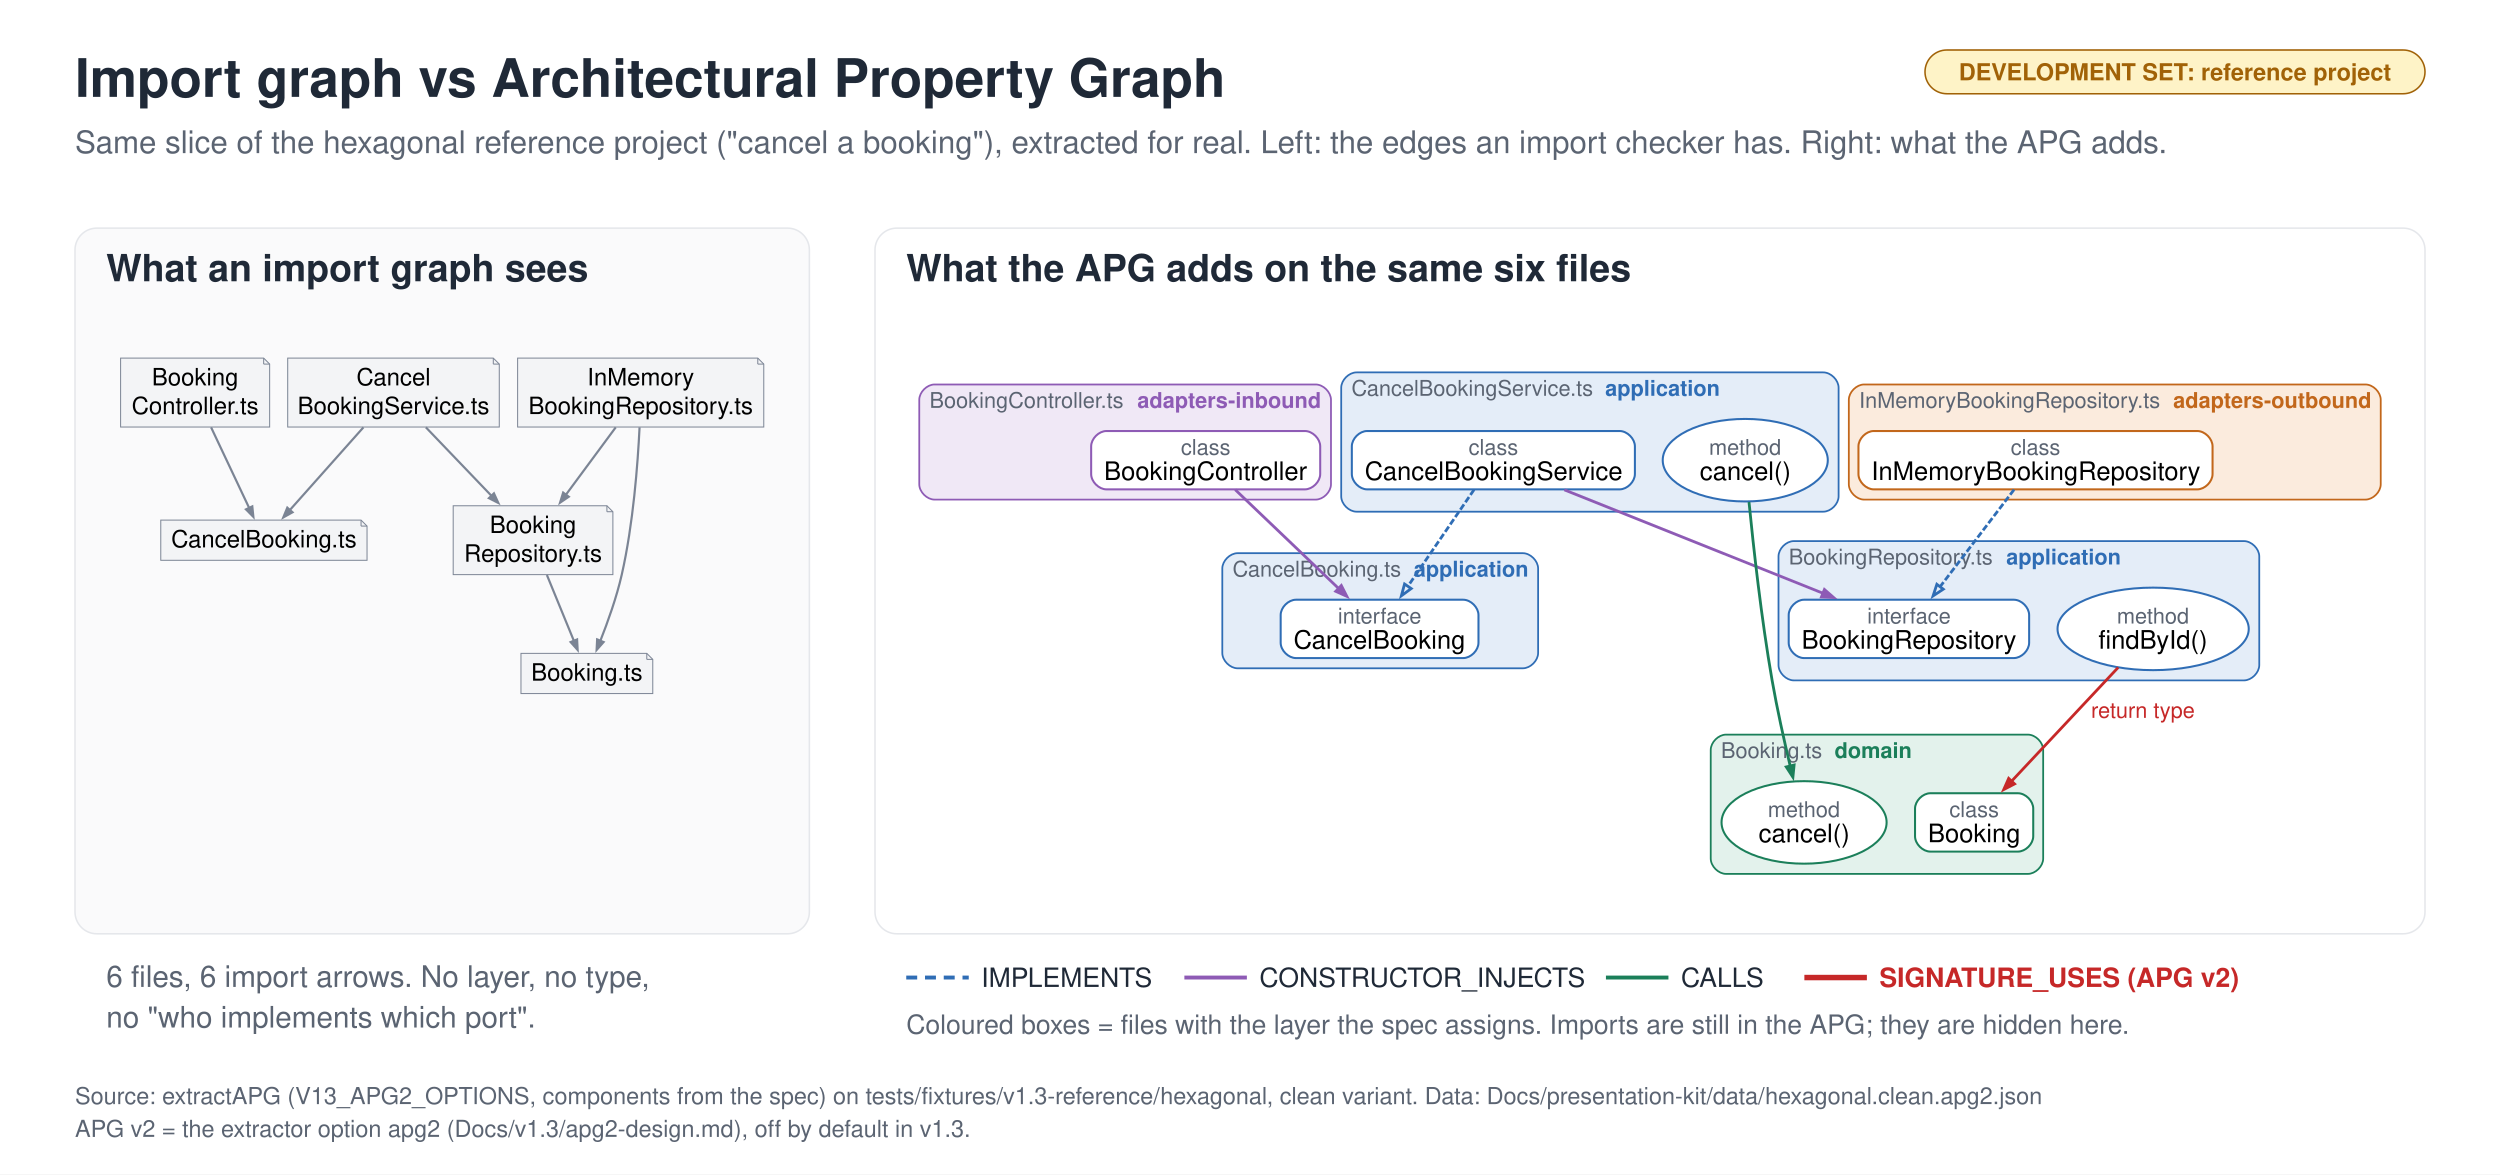
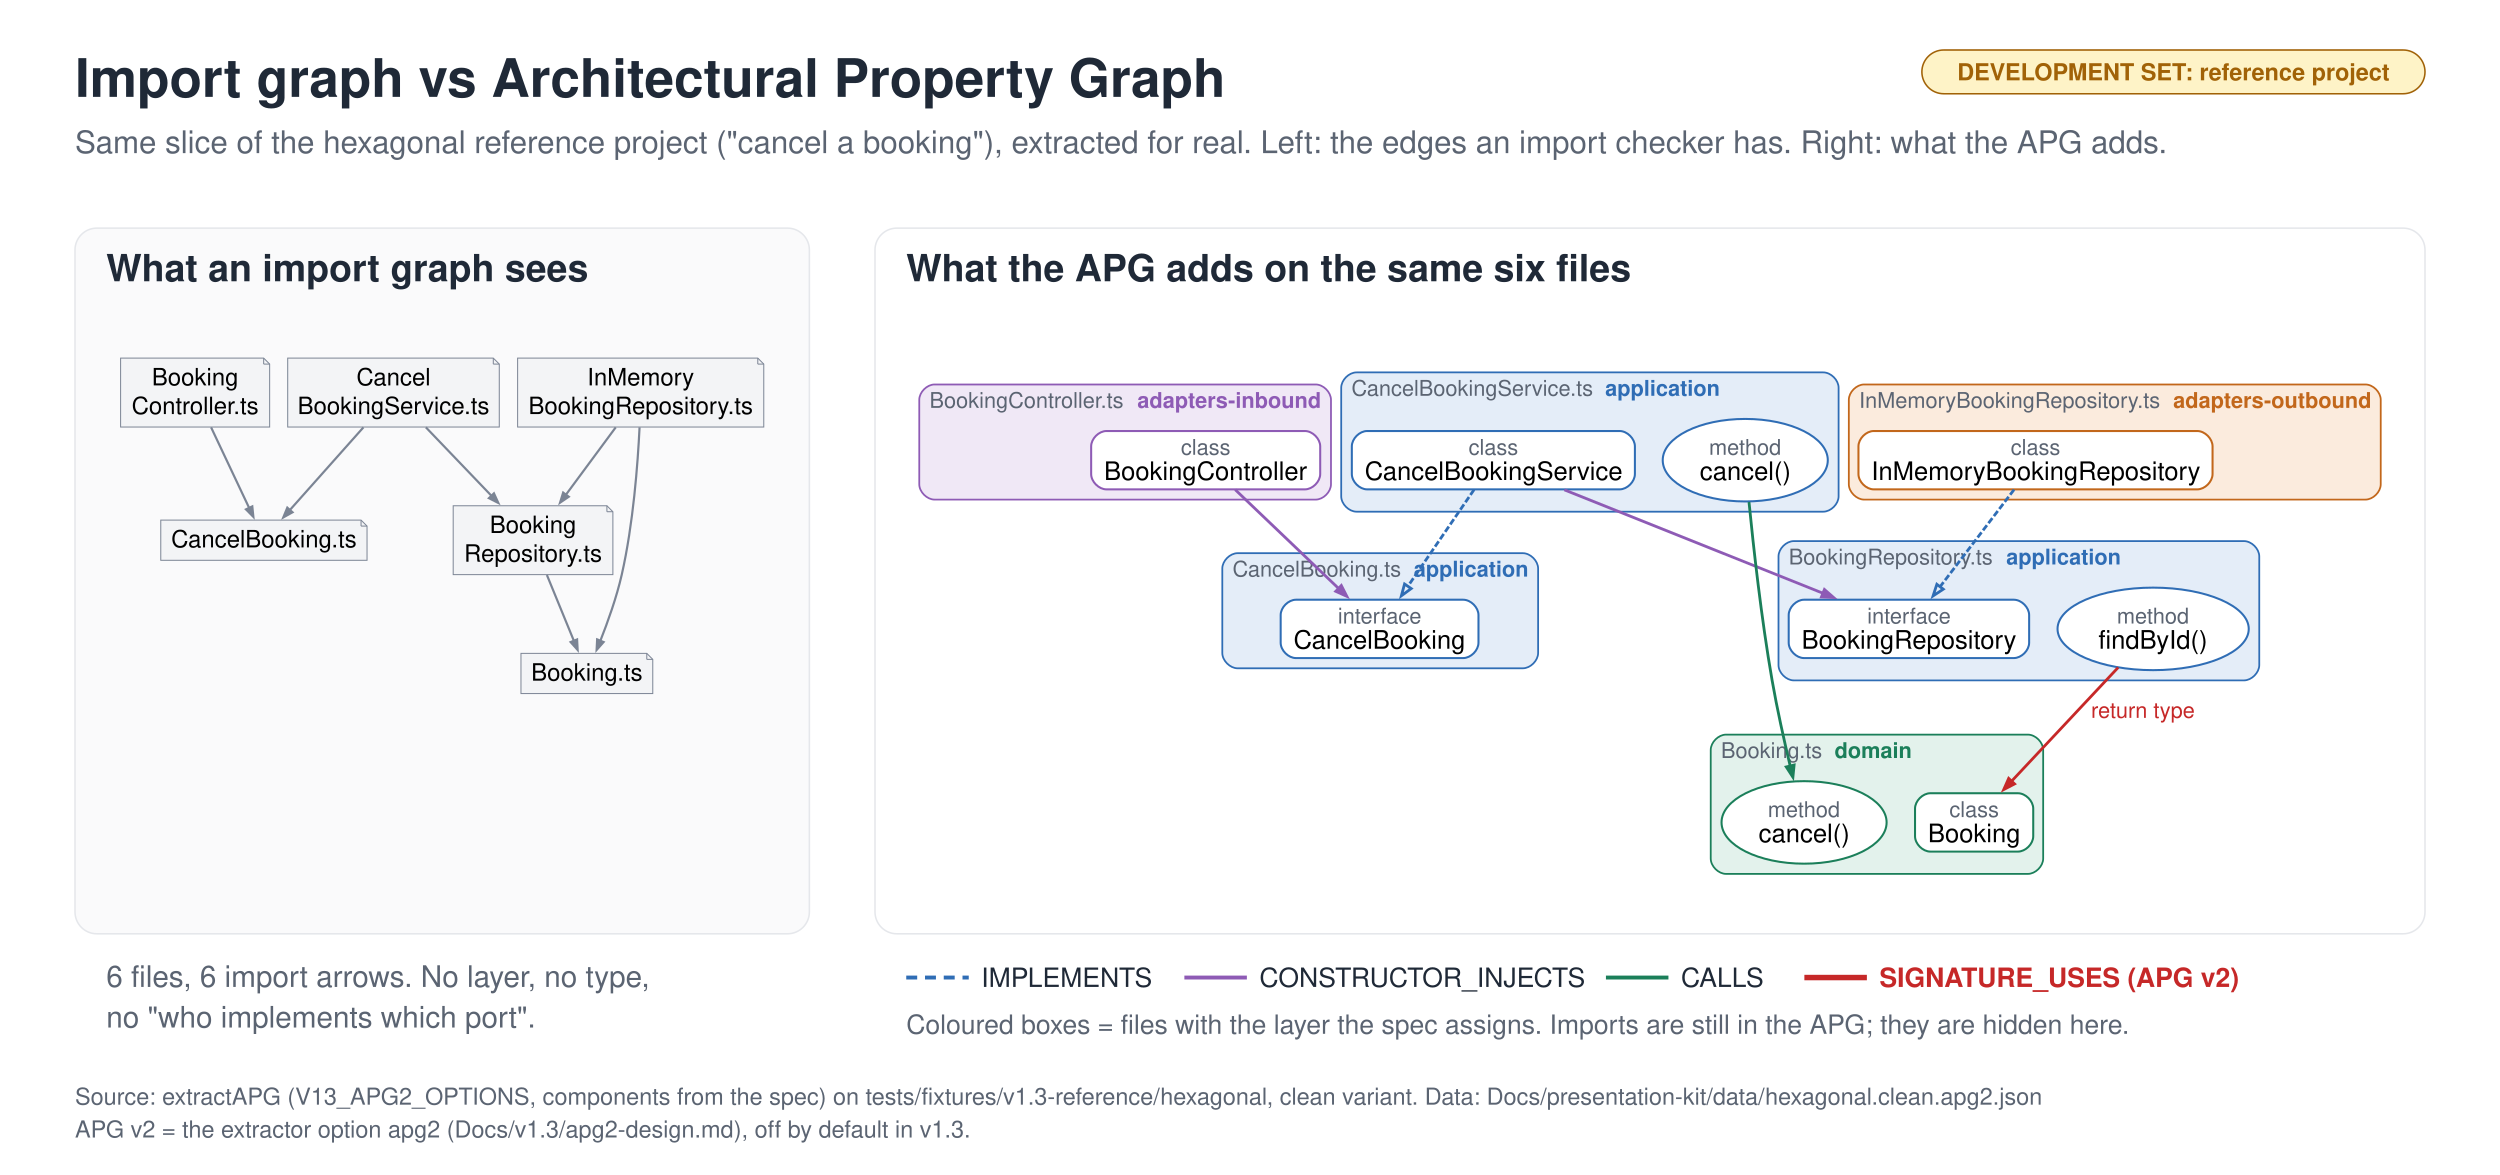
- <svg xmlns="http://www.w3.org/2000/svg" width="1600" height="751.63" viewBox="0 0 1600 751.63">
+ <svg xmlns="http://www.w3.org/2000/svg" width="1600" height="752" viewBox="0 0 1600 752">
  <defs>
    <marker id="arr" viewBox="0 0 10 10" refX="9" refY="5" markerUnits="userSpaceOnUse" markerWidth="12" markerHeight="12" orient="auto-start-reverse">
      <path d="M0,0 L10,5 L0,10 z" fill="#1F2937" />
    </marker>
    <marker id="arrM" viewBox="0 0 10 10" refX="9" refY="5" markerUnits="userSpaceOnUse" markerWidth="12" markerHeight="12" orient="auto-start-reverse">
      <path d="M0,0 L10,5 L0,10 z" fill="#5B6472" />
    </marker>
    <marker id="arrR" viewBox="0 0 10 10" refX="9" refY="5" markerUnits="userSpaceOnUse" markerWidth="12" markerHeight="12" orient="auto-start-reverse">
      <path d="M0,0 L10,5 L0,10 z" fill="#C62828" />
    </marker>
  </defs>
-   <rect x="0" y="0" width="1600" height="751.63" rx="0" fill="#FFFFFF" stroke="none" stroke-width="1" />
+   <rect x="0" y="0" width="1600" height="752" rx="0" fill="#FFFFFF" stroke="none" stroke-width="1" />
  <text x="48" y="62" font-family="'Helvetica Neue', Helvetica, Arial, sans-serif" font-size="34" font-weight="700" fill="#1F2937" text-anchor="start">Import graph vs Architectural Property Graph</text>
  <text x="48" y="98" font-family="'Helvetica Neue', Helvetica, Arial, sans-serif" font-size="20" font-weight="400" fill="#5B6472" text-anchor="start">Same slice of the hexagonal reference project ("cancel a booking"), extracted for real. Left: the edges an import checker has. Right: what the APG adds.</text>
-   <rect x="1232" y="32" width="320" height="28" rx="14" fill="#FEF3C7" stroke="#A16207" stroke-width="1" />
-   <text x="1392" y="51.4" font-family="'Helvetica Neue', Helvetica, Arial, sans-serif" font-size="15" font-weight="600" fill="#A16207" text-anchor="middle">DEVELOPMENT SET: reference project</text>
+   <rect x="1230" y="32" width="322" height="28" rx="14" fill="#FEF3C7" stroke="#A16207" stroke-width="1" />
+   <text x="1391" y="51.4" font-family="'Helvetica Neue', Helvetica, Arial, sans-serif" font-size="15" font-weight="600" fill="#A16207" text-anchor="middle">DEVELOPMENT SET: reference project</text>
  <rect x="48" y="146" width="470" height="451.63" rx="14" fill="#FAFAFB" stroke="#E5E7EB" stroke-width="1" />
  <rect x="560" y="146" width="992" height="451.63" rx="14" fill="#FFFFFF" stroke="#E5E7EB" stroke-width="1" />
  <text x="68" y="180" font-family="'Helvetica Neue', Helvetica, Arial, sans-serif" font-size="24" font-weight="700" fill="#1F2937" text-anchor="start">What an import graph sees</text>
  <text x="580" y="180" font-family="'Helvetica Neue', Helvetica, Arial, sans-serif" font-size="24" font-weight="700" fill="#1F2937" text-anchor="start">What the APG adds on the same six files</text>
  <svg x="68" y="220" width="430" height="233.079" viewBox="0.00 0.00 674.04 365.36">
    <g id="graph0" class="graph" transform="scale(1 1) rotate(0) translate(14.4 350.96)">
      <g id="node1" class="node">
        <polygon fill="#f3f4f6" stroke="#7b8494" points="143.53,-336.56 0,-336.56 0,-267.44 149.53,-267.44 149.53,-330.56 143.53,-336.56" />
        <polyline fill="none" stroke="#7b8494" points="143.53,-336.56 143.53,-330.56" />
        <polyline fill="none" stroke="#7b8494" points="149.53,-330.56 143.53,-330.56" />
        <text text-anchor="middle" x="74.77" y="-309.2" font-family="Helvetica,sans-Serif" font-size="24.00">Booking</text>
        <text text-anchor="middle" x="74.77" y="-280.4" font-family="Helvetica,sans-Serif" font-size="24.00">Controller.ts</text>
      </g>
      <g id="node2" class="node">
        <polygon fill="#f3f4f6" stroke="#7b8494" points="241.23,-174.04 40.3,-174.04 40.3,-133.72 247.23,-133.72 247.23,-168.04 241.23,-174.04" />
        <polyline fill="none" stroke="#7b8494" points="241.23,-174.04 241.23,-168.04" />
        <polyline fill="none" stroke="#7b8494" points="247.23,-168.04 241.23,-168.04" />
        <text text-anchor="middle" x="143.77" y="-146.68" font-family="Helvetica,sans-Serif" font-size="24.00">CancelBooking.ts</text>
      </g>
      <g id="edge3" class="edge">
        <path fill="none" stroke="#7b8494" stroke-width="2.2" d="M90.77,-267.11C102.31,-242.67 117.77,-209.93 129.02,-186.12" />
        <polygon fill="#7b8494" stroke="#7b8494" stroke-width="2.2" points="132.1,-187.79 133.2,-177.26 125.77,-184.8 132.1,-187.79" />
      </g>
      <g id="node3" class="node">
        <polygon fill="#f3f4f6" stroke="#7b8494" points="373.89,-336.56 167.64,-336.56 167.64,-267.44 379.89,-267.44 379.89,-330.56 373.89,-336.56" />
        <polyline fill="none" stroke="#7b8494" points="373.89,-336.56 373.89,-330.56" />
        <polyline fill="none" stroke="#7b8494" points="379.89,-330.56 373.89,-330.56" />
        <text text-anchor="middle" x="273.77" y="-309.2" font-family="Helvetica,sans-Serif" font-size="24.00">Cancel</text>
        <text text-anchor="middle" x="273.77" y="-280.4" font-family="Helvetica,sans-Serif" font-size="24.00">BookingService.ts</text>
      </g>
      <g id="edge1" class="edge">
        <path fill="none" stroke="#7b8494" stroke-width="2.2" d="M243.62,-267.11C221.27,-241.99 191.12,-208.11 169.82,-184.16" />
        <polygon fill="#7b8494" stroke="#7b8494" stroke-width="2.2" points="172.47,-181.88 163.21,-176.73 167.24,-186.53 172.47,-181.88" />
      </g>
      <g id="node4" class="node">
        <polygon fill="#f3f4f6" stroke="#7b8494" points="487.87,-188.44 333.66,-188.44 333.66,-119.32 493.87,-119.32 493.87,-182.44 487.87,-188.44" />
        <polyline fill="none" stroke="#7b8494" points="487.87,-188.44 487.87,-182.44" />
        <polyline fill="none" stroke="#7b8494" points="493.87,-182.44 487.87,-182.44" />
        <text text-anchor="middle" x="413.77" y="-161.08" font-family="Helvetica,sans-Serif" font-size="24.00">Booking</text>
        <text text-anchor="middle" x="413.77" y="-132.28" font-family="Helvetica,sans-Serif" font-size="24.00">Repository.ts</text>
      </g>
      <g id="edge2" class="edge">
        <path fill="none" stroke="#7b8494" stroke-width="2.2" d="M306.24,-267.11C325.87,-246.62 351.09,-220.3 372.17,-198.29" />
        <polygon fill="#7b8494" stroke="#7b8494" stroke-width="2.2" points="374.54,-200.89 378.93,-191.24 369.48,-196.04 374.54,-200.89" />
      </g>
      <g id="node6" class="node">
        <polygon fill="#f3f4f6" stroke="#7b8494" points="527.88,-40.32 401.65,-40.32 401.65,0 533.88,0 533.88,-34.32 527.88,-40.32" />
        <polyline fill="none" stroke="#7b8494" points="527.88,-40.32 527.88,-34.32" />
        <polyline fill="none" stroke="#7b8494" points="533.88,-34.32 527.88,-34.32" />
        <text text-anchor="middle" x="467.77" y="-12.96" font-family="Helvetica,sans-Serif" font-size="24.00">Booking.ts</text>
      </g>
      <g id="edge6" class="edge">
        <path fill="none" stroke="#7b8494" stroke-width="2.2" d="M427.67,-118.96C436.03,-98.57 446.6,-72.8 454.78,-52.83" />
        <polygon fill="#7b8494" stroke="#7b8494" stroke-width="2.2" points="457.95,-54.33 458.51,-43.75 451.48,-51.67 457.95,-54.33" />
      </g>
      <g id="node5" class="node">
        <polygon fill="#f3f4f6" stroke="#7b8494" points="639.24,-336.56 398.3,-336.56 398.3,-267.44 645.24,-267.44 645.24,-330.56 639.24,-336.56" />
        <polyline fill="none" stroke="#7b8494" points="639.24,-336.56 639.24,-330.56" />
        <polyline fill="none" stroke="#7b8494" points="645.24,-330.56 639.24,-330.56" />
        <text text-anchor="middle" x="521.77" y="-309.2" font-family="Helvetica,sans-Serif" font-size="24.00">InMemory</text>
        <text text-anchor="middle" x="521.77" y="-280.4" font-family="Helvetica,sans-Serif" font-size="24.00">BookingRepository.ts</text>
      </g>
      <g id="edge4" class="edge">
        <path fill="none" stroke="#7b8494" stroke-width="2.2" d="M496.72,-267.11C481.85,-246.99 462.81,-221.24 446.73,-199.48" />
        <polygon fill="#7b8494" stroke="#7b8494" stroke-width="2.2" points="449.61,-197.48 440.85,-191.52 443.98,-201.64 449.61,-197.48" />
      </g>
      <g id="edge5" class="edge">
        <path fill="none" stroke="#7b8494" stroke-width="2.2" d="M520.63,-267.12C518.85,-230.34 514.29,-170.04 502.77,-119.32 497.59,-96.53 488.73,-71.74 481.21,-52.78" />
        <polygon fill="#7b8494" stroke="#7b8494" stroke-width="2.2" points="484.55,-51.7 477.54,-43.76 478.07,-54.34 484.55,-51.7" />
      </g>
    </g>
  </svg>
  <svg x="570" y="220" width="972" height="357.63" viewBox="0.00 0.00 1187.80 437.03">
    <g id="graph0" class="graph" transform="scale(1 1) rotate(0) translate(14.4 422.63)">
      <g id="clust1" class="cluster">
        <path fill="#f0e8f6" stroke="#8e5bb5" stroke-width="1.4" d="M20,-300.74C20,-300.74 318,-300.74 318,-300.74 324,-300.74 330,-306.74 330,-312.74 330,-312.74 330,-378.78 330,-378.78 330,-384.78 324,-390.78 318,-390.78 318,-390.78 20,-390.78 20,-390.78 14,-390.78 8,-384.78 8,-378.78 8,-378.78 8,-312.74 8,-312.74 8,-306.74 14,-300.74 20,-300.74" />
        <text text-anchor="start" x="16" y="-372.48" font-family="Helvetica,sans-Serif" font-size="17.00" fill="#5b6472">BookingController.ts  </text>
        <text text-anchor="start" x="178.52" y="-372.48" font-family="Helvetica,sans-Serif" font-weight="bold" font-size="17.00" fill="#8e5bb5">adapters-inbound</text>
      </g>
      <g id="clust2" class="cluster">
        <path fill="#e4edf8" stroke="#2f6db5" stroke-width="1.4" d="M257,-168.8C257,-168.8 480,-168.8 480,-168.8 486,-168.8 492,-174.8 492,-180.8 492,-180.8 492,-246.84 492,-246.84 492,-252.84 486,-258.84 480,-258.84 480,-258.84 257,-258.84 257,-258.84 251,-258.84 245,-252.84 245,-246.84 245,-246.84 245,-180.8 245,-180.8 245,-174.8 251,-168.8 257,-168.8" />
        <text text-anchor="start" x="253" y="-240.54" font-family="Helvetica,sans-Serif" font-size="17.00" fill="#5b6472">CancelBooking.ts  </text>
        <text text-anchor="start" x="394.74" y="-240.54" font-family="Helvetica,sans-Serif" font-weight="bold" font-size="17.00" fill="#2f6db5">application</text>
      </g>
      <g id="clust3" class="cluster">
        <path fill="#e4edf8" stroke="#2f6db5" stroke-width="1.4" d="M350,-291.29C350,-291.29 715,-291.29 715,-291.29 721,-291.29 727,-297.29 727,-303.29 727,-303.29 727,-388.23 727,-388.23 727,-394.23 721,-400.23 715,-400.23 715,-400.23 350,-400.23 350,-400.23 344,-400.23 338,-394.23 338,-388.23 338,-388.23 338,-303.29 338,-303.29 338,-297.29 344,-291.29 350,-291.29" />
        <text text-anchor="start" x="346" y="-381.93" font-family="Helvetica,sans-Serif" font-size="17.00" fill="#5b6472">CancelBookingService.ts  </text>
        <text text-anchor="start" x="544.43" y="-381.93" font-family="Helvetica,sans-Serif" font-weight="bold" font-size="17.00" fill="#2f6db5">application</text>
      </g>
      <g id="clust4" class="cluster">
        <path fill="#e4edf8" stroke="#2f6db5" stroke-width="1.4" d="M692,-159.34C692,-159.34 1044,-159.34 1044,-159.34 1050,-159.34 1056,-165.34 1056,-171.34 1056,-171.34 1056,-256.29 1056,-256.29 1056,-262.29 1050,-268.29 1044,-268.29 1044,-268.29 692,-268.29 692,-268.29 686,-268.29 680,-262.29 680,-256.29 680,-256.29 680,-171.34 680,-171.34 680,-165.34 686,-159.34 692,-159.34" />
        <text text-anchor="start" x="688" y="-249.99" font-family="Helvetica,sans-Serif" font-size="17.00" fill="#5b6472">BookingRepository.ts  </text>
        <text text-anchor="start" x="858.08" y="-249.99" font-family="Helvetica,sans-Serif" font-weight="bold" font-size="17.00" fill="#2f6db5">application</text>
      </g>
      <g id="clust5" class="cluster">
        <path fill="#fbebdd" stroke="#c2671b" stroke-width="1.4" d="M747,-300.74C747,-300.74 1139,-300.74 1139,-300.74 1145,-300.74 1151,-306.74 1151,-312.74 1151,-312.74 1151,-378.78 1151,-378.78 1151,-384.78 1145,-390.78 1139,-390.78 1139,-390.78 747,-390.78 747,-390.78 741,-390.78 735,-384.78 735,-378.78 735,-378.78 735,-312.74 735,-312.74 735,-306.74 741,-300.74 747,-300.74" />
        <text text-anchor="start" x="743" y="-372.48" font-family="Helvetica,sans-Serif" font-size="17.00" fill="#5b6472">InMemoryBookingRepository.ts  </text>
        <text text-anchor="start" x="988.65" y="-372.48" font-family="Helvetica,sans-Serif" font-weight="bold" font-size="17.00" fill="#c2671b">adapters-outbound</text>
      </g>
      <g id="clust6" class="cluster">
        <path fill="#e3f2ec" stroke="#1b7f5a" stroke-width="1.4" d="M639,-8C639,-8 875,-8 875,-8 881,-8 887,-14 887,-20 887,-20 887,-104.94 887,-104.94 887,-110.94 881,-116.94 875,-116.94 875,-116.94 639,-116.94 639,-116.94 633,-116.94 627,-110.94 627,-104.94 627,-104.94 627,-20 627,-20 627,-14 633,-8 639,-8" />
        <text text-anchor="start" x="635" y="-98.64" font-family="Helvetica,sans-Serif" font-size="17.00" fill="#5b6472">Booking.ts  </text>
        <text text-anchor="start" x="723.83" y="-98.64" font-family="Helvetica,sans-Serif" font-weight="bold" font-size="17.00" fill="#1b7f5a">domain</text>
      </g>
      <g id="node1" class="node">
        <path fill="white" stroke="#8e5bb5" stroke-width="1.6" d="M309.57,-354.38C309.57,-354.38 154.43,-354.38 154.43,-354.38 148.43,-354.38 142.43,-348.38 142.43,-342.38 142.43,-342.38 142.43,-320.74 142.43,-320.74 142.43,-314.74 148.43,-308.74 154.43,-308.74 154.43,-308.74 309.57,-308.74 309.57,-308.74 315.57,-308.74 321.57,-314.74 321.57,-320.74 321.57,-320.74 321.57,-342.38 321.57,-342.38 321.57,-348.38 315.57,-354.38 309.57,-354.38" />
        <text text-anchor="start" x="212.63" y="-335.76" font-family="Helvetica,sans-Serif" font-size="17.00" fill="#5b6472">class</text>
        <text text-anchor="start" x="152.51" y="-316.06" font-family="Helvetica,sans-Serif" font-size="20.00">BookingController</text>
      </g>
      <g id="node2" class="node">
        <path fill="white" stroke="#2f6db5" stroke-width="1.6" d="M433.35,-222.44C433.35,-222.44 302.65,-222.44 302.65,-222.44 296.65,-222.44 290.65,-216.44 290.65,-210.44 290.65,-210.44 290.65,-188.8 290.65,-188.8 290.65,-182.8 296.65,-176.8 302.65,-176.8 302.65,-176.8 433.35,-176.8 433.35,-176.8 439.35,-176.8 445.35,-182.8 445.35,-188.8 445.35,-188.8 445.35,-210.44 445.35,-210.44 445.35,-216.44 439.35,-222.44 433.35,-222.44" />
        <text text-anchor="start" x="335.4" y="-203.82" font-family="Helvetica,sans-Serif" font-size="17.00" fill="#5b6472">interface</text>
        <text text-anchor="start" x="300.73" y="-184.12" font-family="Helvetica,sans-Serif" font-size="20.00">CancelBooking</text>
      </g>
      <g id="edge4" class="edge">
        <path fill="none" stroke="#8e5bb5" stroke-width="2.2" d="M255.07,-308.52C277.34,-287.24 311.26,-254.83 336.11,-231.09" />
        <polygon fill="#8e5bb5" stroke="#8e5bb5" stroke-width="2.2" points="338.08,-233.56 342.41,-225.07 333.73,-229.01 338.08,-233.56" />
      </g>
      <g id="node3" class="node">
        <path fill="white" stroke="#2f6db5" stroke-width="1.6" d="M555.69,-354.38C555.69,-354.38 358.31,-354.38 358.31,-354.38 352.31,-354.38 346.31,-348.38 346.31,-342.38 346.31,-342.38 346.31,-320.74 346.31,-320.74 346.31,-314.74 352.31,-308.74 358.31,-308.74 358.31,-308.74 555.69,-308.74 555.69,-308.74 561.69,-308.74 567.69,-314.74 567.69,-320.74 567.69,-320.74 567.69,-342.38 567.69,-342.38 567.69,-348.38 561.69,-354.38 555.69,-354.38" />
        <text text-anchor="start" x="437.63" y="-335.76" font-family="Helvetica,sans-Serif" font-size="17.00" fill="#5b6472">class</text>
        <text text-anchor="start" x="356.39" y="-316.06" font-family="Helvetica,sans-Serif" font-size="20.00">CancelBookingService</text>
      </g>
      <g id="edge1" class="edge">
        <path fill="none" stroke="#2f6db5" stroke-width="2.2" stroke-dasharray="5,2" d="M441.9,-308.52C427.65,-287.7 406.1,-256.25 389.95,-232.66" />
        <polygon fill="none" stroke="#2f6db5" stroke-width="2.2" points="392.74,-231.16 385.05,-225.52 387.54,-234.72 392.74,-231.16" />
      </g>
      <g id="node5" class="node">
        <path fill="white" stroke="#2f6db5" stroke-width="1.6" d="M864.02,-222.44C864.02,-222.44 699.98,-222.44 699.98,-222.44 693.98,-222.44 687.98,-216.44 687.98,-210.44 687.98,-210.44 687.98,-188.8 687.98,-188.8 687.98,-182.8 693.98,-176.8 699.98,-176.8 699.98,-176.8 864.02,-176.8 864.02,-176.8 870.02,-176.8 876.02,-182.8 876.02,-188.8 876.02,-188.8 876.02,-210.44 876.02,-210.44 876.02,-216.44 870.02,-222.44 864.02,-222.44" />
        <text text-anchor="start" x="749.4" y="-203.82" font-family="Helvetica,sans-Serif" font-size="17.00" fill="#5b6472">interface</text>
        <text text-anchor="start" x="698.06" y="-184.12" font-family="Helvetica,sans-Serif" font-size="20.00">BookingRepository</text>
      </g>
      <g id="edge2" class="edge">
        <path fill="none" stroke="#8e5bb5" stroke-width="2.2" d="M512.5,-308.37C568.54,-285.97 655.13,-251.34 714.96,-227.42" />
        <polygon fill="#8e5bb5" stroke="#8e5bb5" stroke-width="2.2" points="715.91,-230.44 723.09,-224.17 713.57,-224.59 715.91,-230.44" />
      </g>
      <g id="node4" class="node">
        <ellipse fill="white" stroke="#2f6db5" stroke-width="1.6" cx="654" cy="-331.56" rx="64.55" ry="32.27" />
        <text text-anchor="start" x="625.65" y="-335.76" font-family="Helvetica,sans-Serif" font-size="17.00" fill="#5b6472">method</text>
        <text text-anchor="start" x="618.43" y="-316.06" font-family="Helvetica,sans-Serif" font-size="20.00">cancel()</text>
      </g>
      <g id="node9" class="node">
        <ellipse fill="white" stroke="#1b7f5a" stroke-width="1.6" cx="700" cy="-48.27" rx="64.55" ry="32.27" />
        <text text-anchor="start" x="671.65" y="-52.47" font-family="Helvetica,sans-Serif" font-size="17.00" fill="#5b6472">method</text>
        <text text-anchor="start" x="664.43" y="-32.77" font-family="Helvetica,sans-Serif" font-size="20.00">cancel()</text>
      </g>
      <g id="edge3" class="edge">
        <path fill="none" stroke="#1b7f5a" stroke-width="2.2" d="M656.92,-298.86C660.32,-264.39 666.56,-207.73 675,-159.34 678.89,-137.02 684.37,-112.4 689.21,-92.12" />
        <polygon fill="#1b7f5a" stroke="#1b7f5a" stroke-width="2.2" points="692.2,-93.14 691.26,-83.65 686.08,-91.66 692.2,-93.14" />
      </g>
      <g id="node6" class="node">
        <ellipse fill="white" stroke="#2f6db5" stroke-width="1.6" cx="973" cy="-199.62" rx="74.77" ry="32.27" />
        <text text-anchor="start" x="944.65" y="-203.82" font-family="Helvetica,sans-Serif" font-size="17.00" fill="#5b6472">method</text>
        <text text-anchor="start" x="930.21" y="-184.12" font-family="Helvetica,sans-Serif" font-size="20.00">findById()</text>
      </g>
      <g id="node8" class="node">
        <path fill="white" stroke="#1b7f5a" stroke-width="1.6" d="M867.22,-71.09C867.22,-71.09 798.78,-71.09 798.78,-71.09 792.78,-71.09 786.78,-65.09 786.78,-59.09 786.78,-59.09 786.78,-37.45 786.78,-37.45 786.78,-31.45 792.78,-25.45 798.78,-25.45 798.78,-25.45 867.22,-25.45 867.22,-25.45 873.22,-25.45 879.22,-31.45 879.22,-37.45 879.22,-37.45 879.22,-59.09 879.22,-59.09 879.22,-65.09 873.22,-71.09 867.22,-71.09" />
        <text text-anchor="start" x="813.63" y="-52.47" font-family="Helvetica,sans-Serif" font-size="17.00" fill="#5b6472">class</text>
        <text text-anchor="start" x="796.86" y="-32.77" font-family="Helvetica,sans-Serif" font-size="20.00">Booking</text>
      </g>
      <g id="edge6" class="edge">
        <path fill="none" stroke="#c62828" stroke-width="2.2" d="M945.67,-169.47C921.61,-143.8 886.68,-106.53 862.1,-80.32" />
        <polygon fill="#c62828" stroke="#c62828" stroke-width="2.2" points="864.61,-78.38 856.15,-73.97 860.01,-82.69 864.61,-78.38" />
        <text text-anchor="middle" x="965.01" y="-130.04" font-family="Helvetica,sans-Serif" font-size="17.00" fill="#c62828">  return type</text>
      </g>
      <g id="node7" class="node">
        <path fill="white" stroke="#c2671b" stroke-width="1.6" d="M1007.47,-354.38C1007.47,-354.38 754.53,-354.38 754.53,-354.38 748.53,-354.38 742.53,-348.38 742.53,-342.38 742.53,-342.38 742.53,-320.74 742.53,-320.74 742.53,-314.74 748.53,-308.74 754.53,-308.74 754.53,-308.74 1007.47,-308.74 1007.47,-308.74 1013.47,-308.74 1019.47,-314.74 1019.47,-320.74 1019.47,-320.74 1019.47,-342.38 1019.47,-342.38 1019.47,-348.38 1013.47,-354.38 1007.47,-354.38" />
        <text text-anchor="start" x="861.63" y="-335.76" font-family="Helvetica,sans-Serif" font-size="17.00" fill="#5b6472">class</text>
        <text text-anchor="start" x="752.61" y="-316.06" font-family="Helvetica,sans-Serif" font-size="20.00">InMemoryBookingRepository</text>
      </g>
      <g id="edge5" class="edge">
        <path fill="none" stroke="#2f6db5" stroke-width="2.2" stroke-dasharray="5,2" d="M864.21,-308.52C848.28,-287.61 824.17,-255.97 806.17,-232.35" />
        <polygon fill="none" stroke="#2f6db5" stroke-width="2.2" points="808.85,-230.67 800.89,-225.42 803.84,-234.49 808.85,-230.67" />
      </g>
    </g>
  </svg>
  <text x="68" y="631.63" font-family="'Helvetica Neue', Helvetica, Arial, sans-serif" font-size="19" font-weight="400" fill="#5B6472" text-anchor="start">6 files, 6 import arrows. No layer, no type,</text>
  <text x="68" y="657.63" font-family="'Helvetica Neue', Helvetica, Arial, sans-serif" font-size="19" font-weight="400" fill="#5B6472" text-anchor="start">no "who implements which port".</text>
  <line x1="580" y1="625.63" x2="620" y2="625.63" stroke="#2F6DB5" stroke-width="2.5" stroke-dasharray="7 5" />
  <text x="628" y="631.63" font-family="'Helvetica Neue', Helvetica, Arial, sans-serif" font-size="17" font-weight="400" fill="#1F2937" text-anchor="start">IMPLEMENTS</text>
  <line x1="758" y1="625.63" x2="798" y2="625.63" stroke="#8E5BB5" stroke-width="2.5" />
  <text x="806" y="631.63" font-family="'Helvetica Neue', Helvetica, Arial, sans-serif" font-size="17" font-weight="400" fill="#1F2937" text-anchor="start">CONSTRUCTOR_INJECTS</text>
  <line x1="1027.8" y1="625.63" x2="1067.8" y2="625.63" stroke="#1B7F5A" stroke-width="2.5" />
  <text x="1075.8" y="631.63" font-family="'Helvetica Neue', Helvetica, Arial, sans-serif" font-size="17" font-weight="400" fill="#1F2937" text-anchor="start">CALLS</text>
  <line x1="1154.8" y1="625.63" x2="1194.8" y2="625.63" stroke="#C62828" stroke-width="3.5" />
  <text x="1202.8" y="631.63" font-family="'Helvetica Neue', Helvetica, Arial, sans-serif" font-size="17" font-weight="700" fill="#C62828" text-anchor="start">SIGNATURE_USES (APG v2)</text>
  <text x="580" y="661.63" font-family="'Helvetica Neue', Helvetica, Arial, sans-serif" font-size="17" font-weight="400" fill="#5B6472" text-anchor="start">Coloured boxes = files with the layer the spec assigns. Imports are still in the APG; they are hidden here.</text>
-   <text x="48" y="706.63" font-family="'Helvetica Neue', Helvetica, Arial, sans-serif" font-size="15" font-weight="400" fill="#5B6472" text-anchor="start">Source: extractAPG (V13_APG2_OPTIONS, components from the spec) on tests/fixtures/v1.3-reference/hexagonal, clean variant. Data: Docs/presentation-kit/data/hexagonal.clean.apg2.json</text>
-   <text x="48" y="727.63" font-family="'Helvetica Neue', Helvetica, Arial, sans-serif" font-size="15" font-weight="400" fill="#5B6472" text-anchor="start">APG v2 = the extractor option apg2 (Docs/v1.3/apg2-design.md), off by default in v1.3.</text>
+   <text x="48" y="707" font-family="'Helvetica Neue', Helvetica, Arial, sans-serif" font-size="15" font-weight="400" fill="#5B6472" text-anchor="start">Source: extractAPG (V13_APG2_OPTIONS, components from the spec) on tests/fixtures/v1.3-reference/hexagonal, clean variant. Data: Docs/presentation-kit/data/hexagonal.clean.apg2.json</text>
+   <text x="48" y="728" font-family="'Helvetica Neue', Helvetica, Arial, sans-serif" font-size="15" font-weight="400" fill="#5B6472" text-anchor="start">APG v2 = the extractor option apg2 (Docs/v1.3/apg2-design.md), off by default in v1.3.</text>
</svg>
